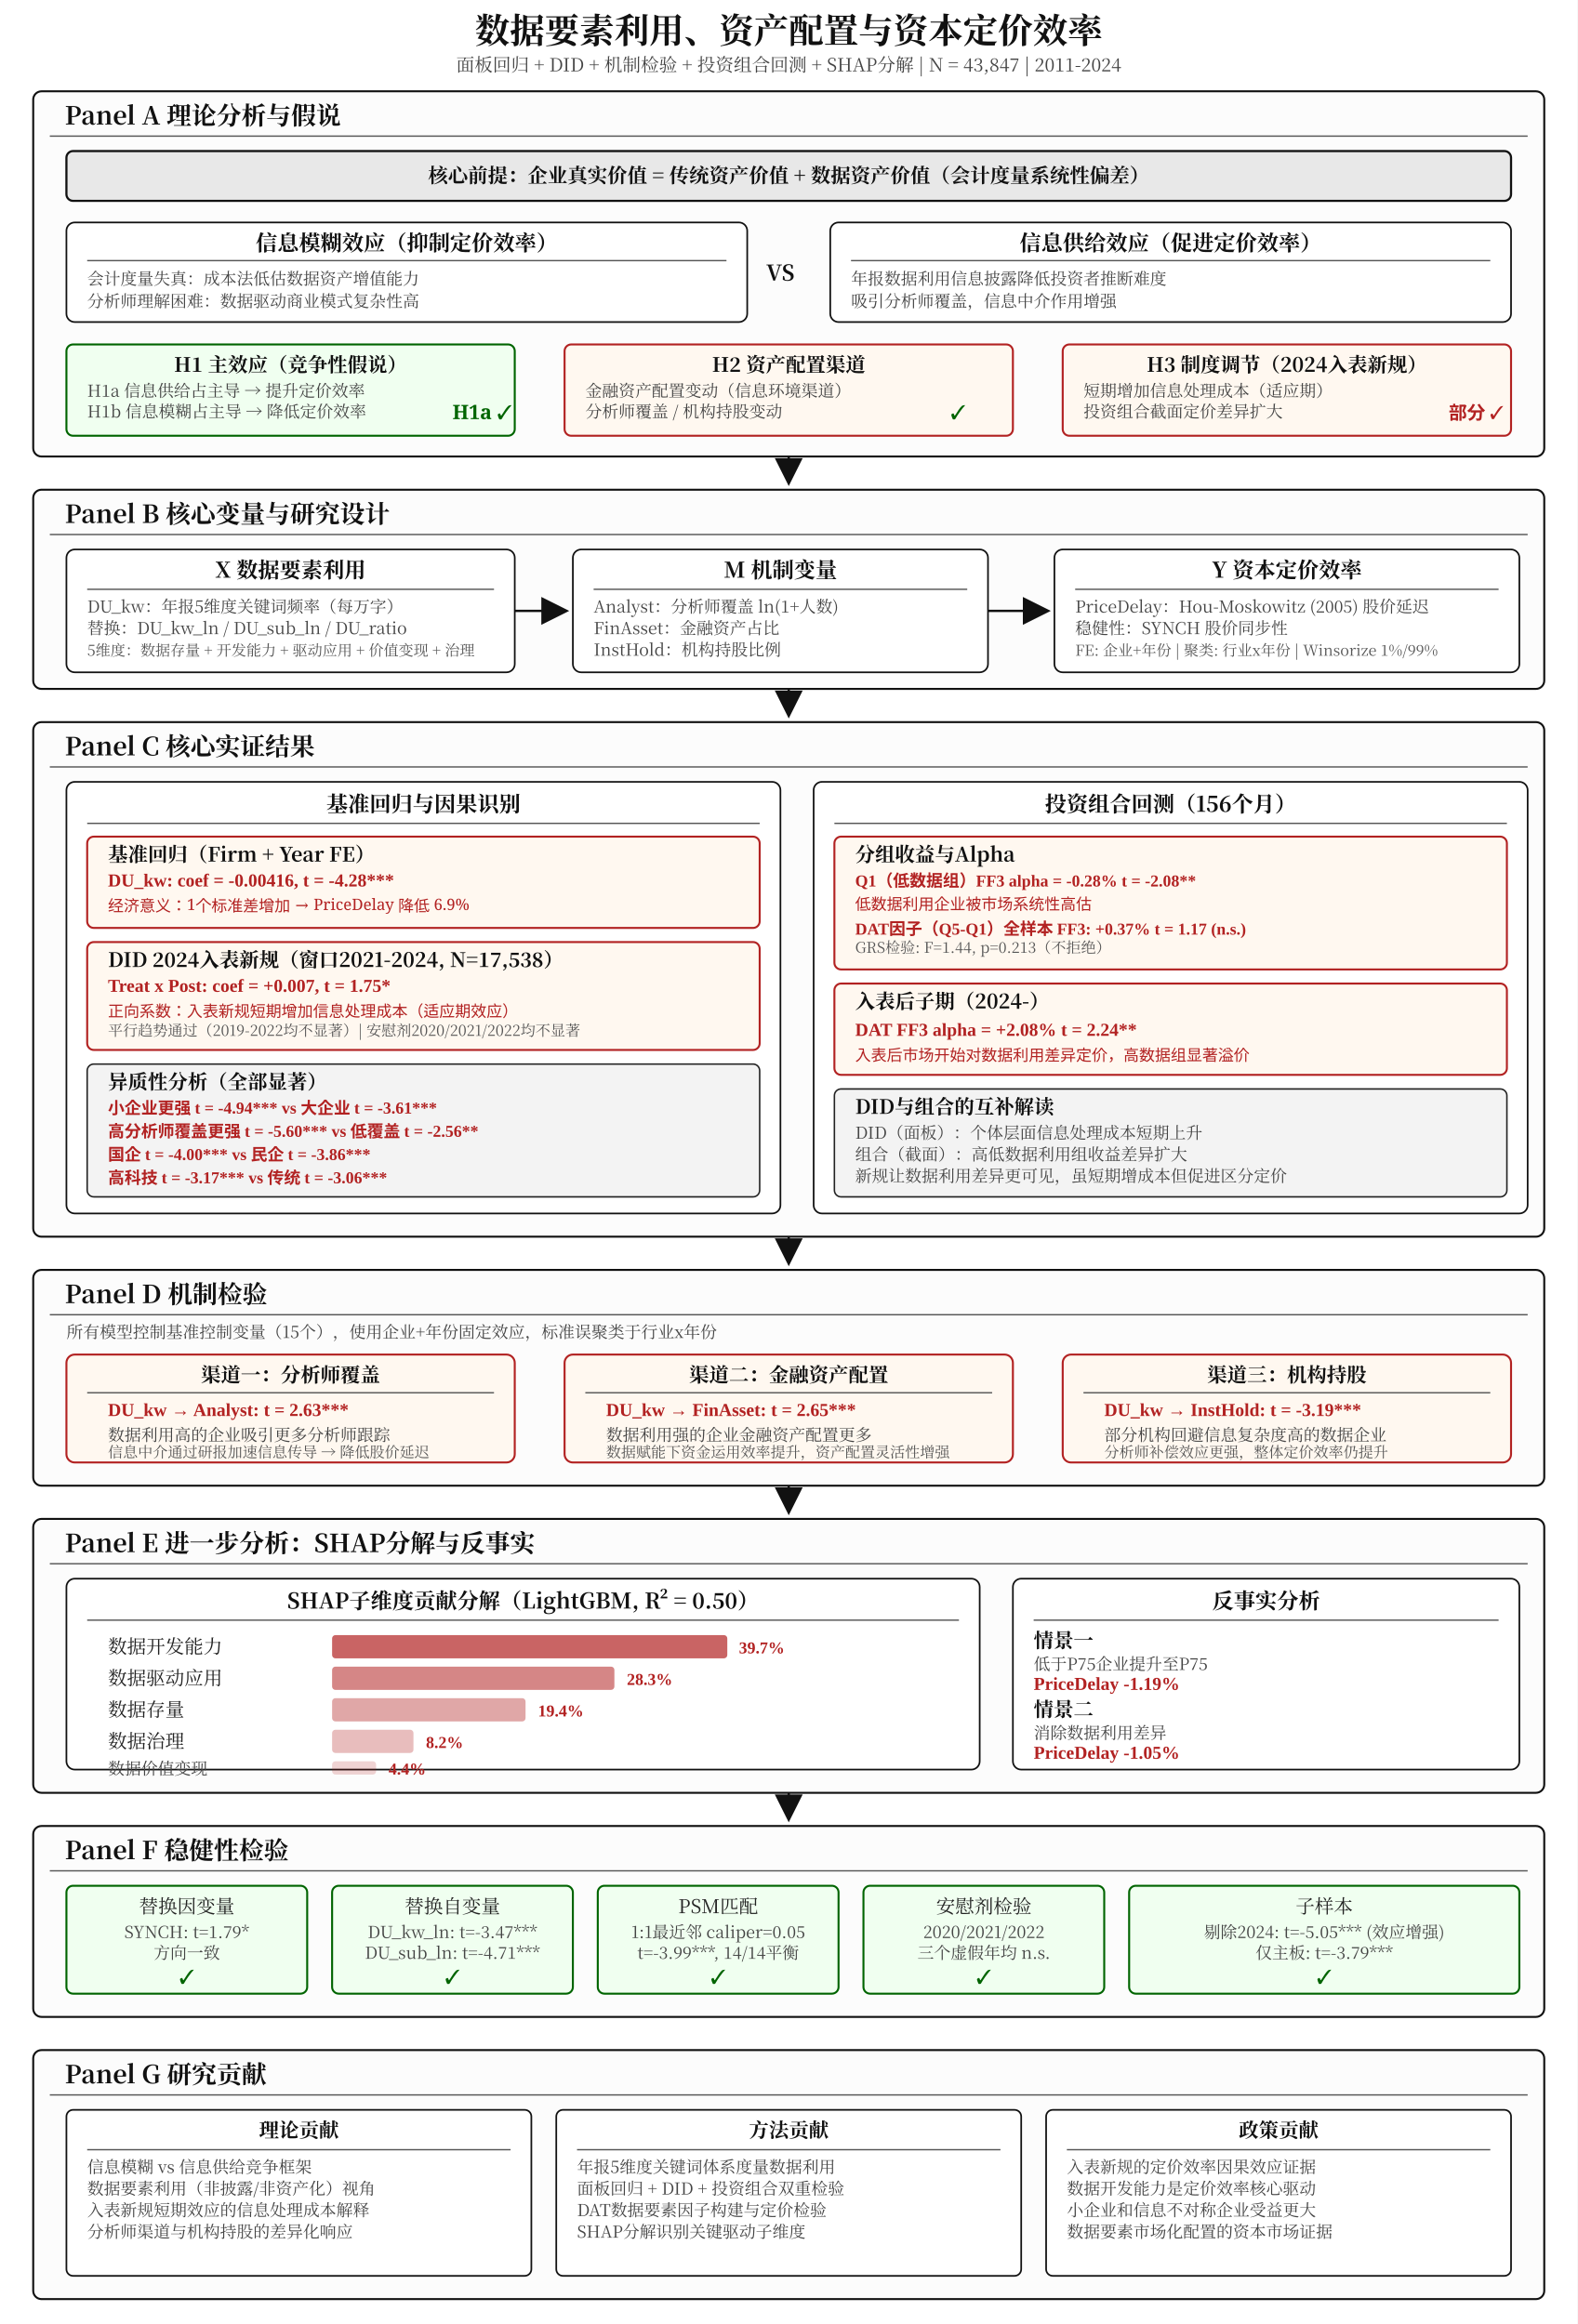
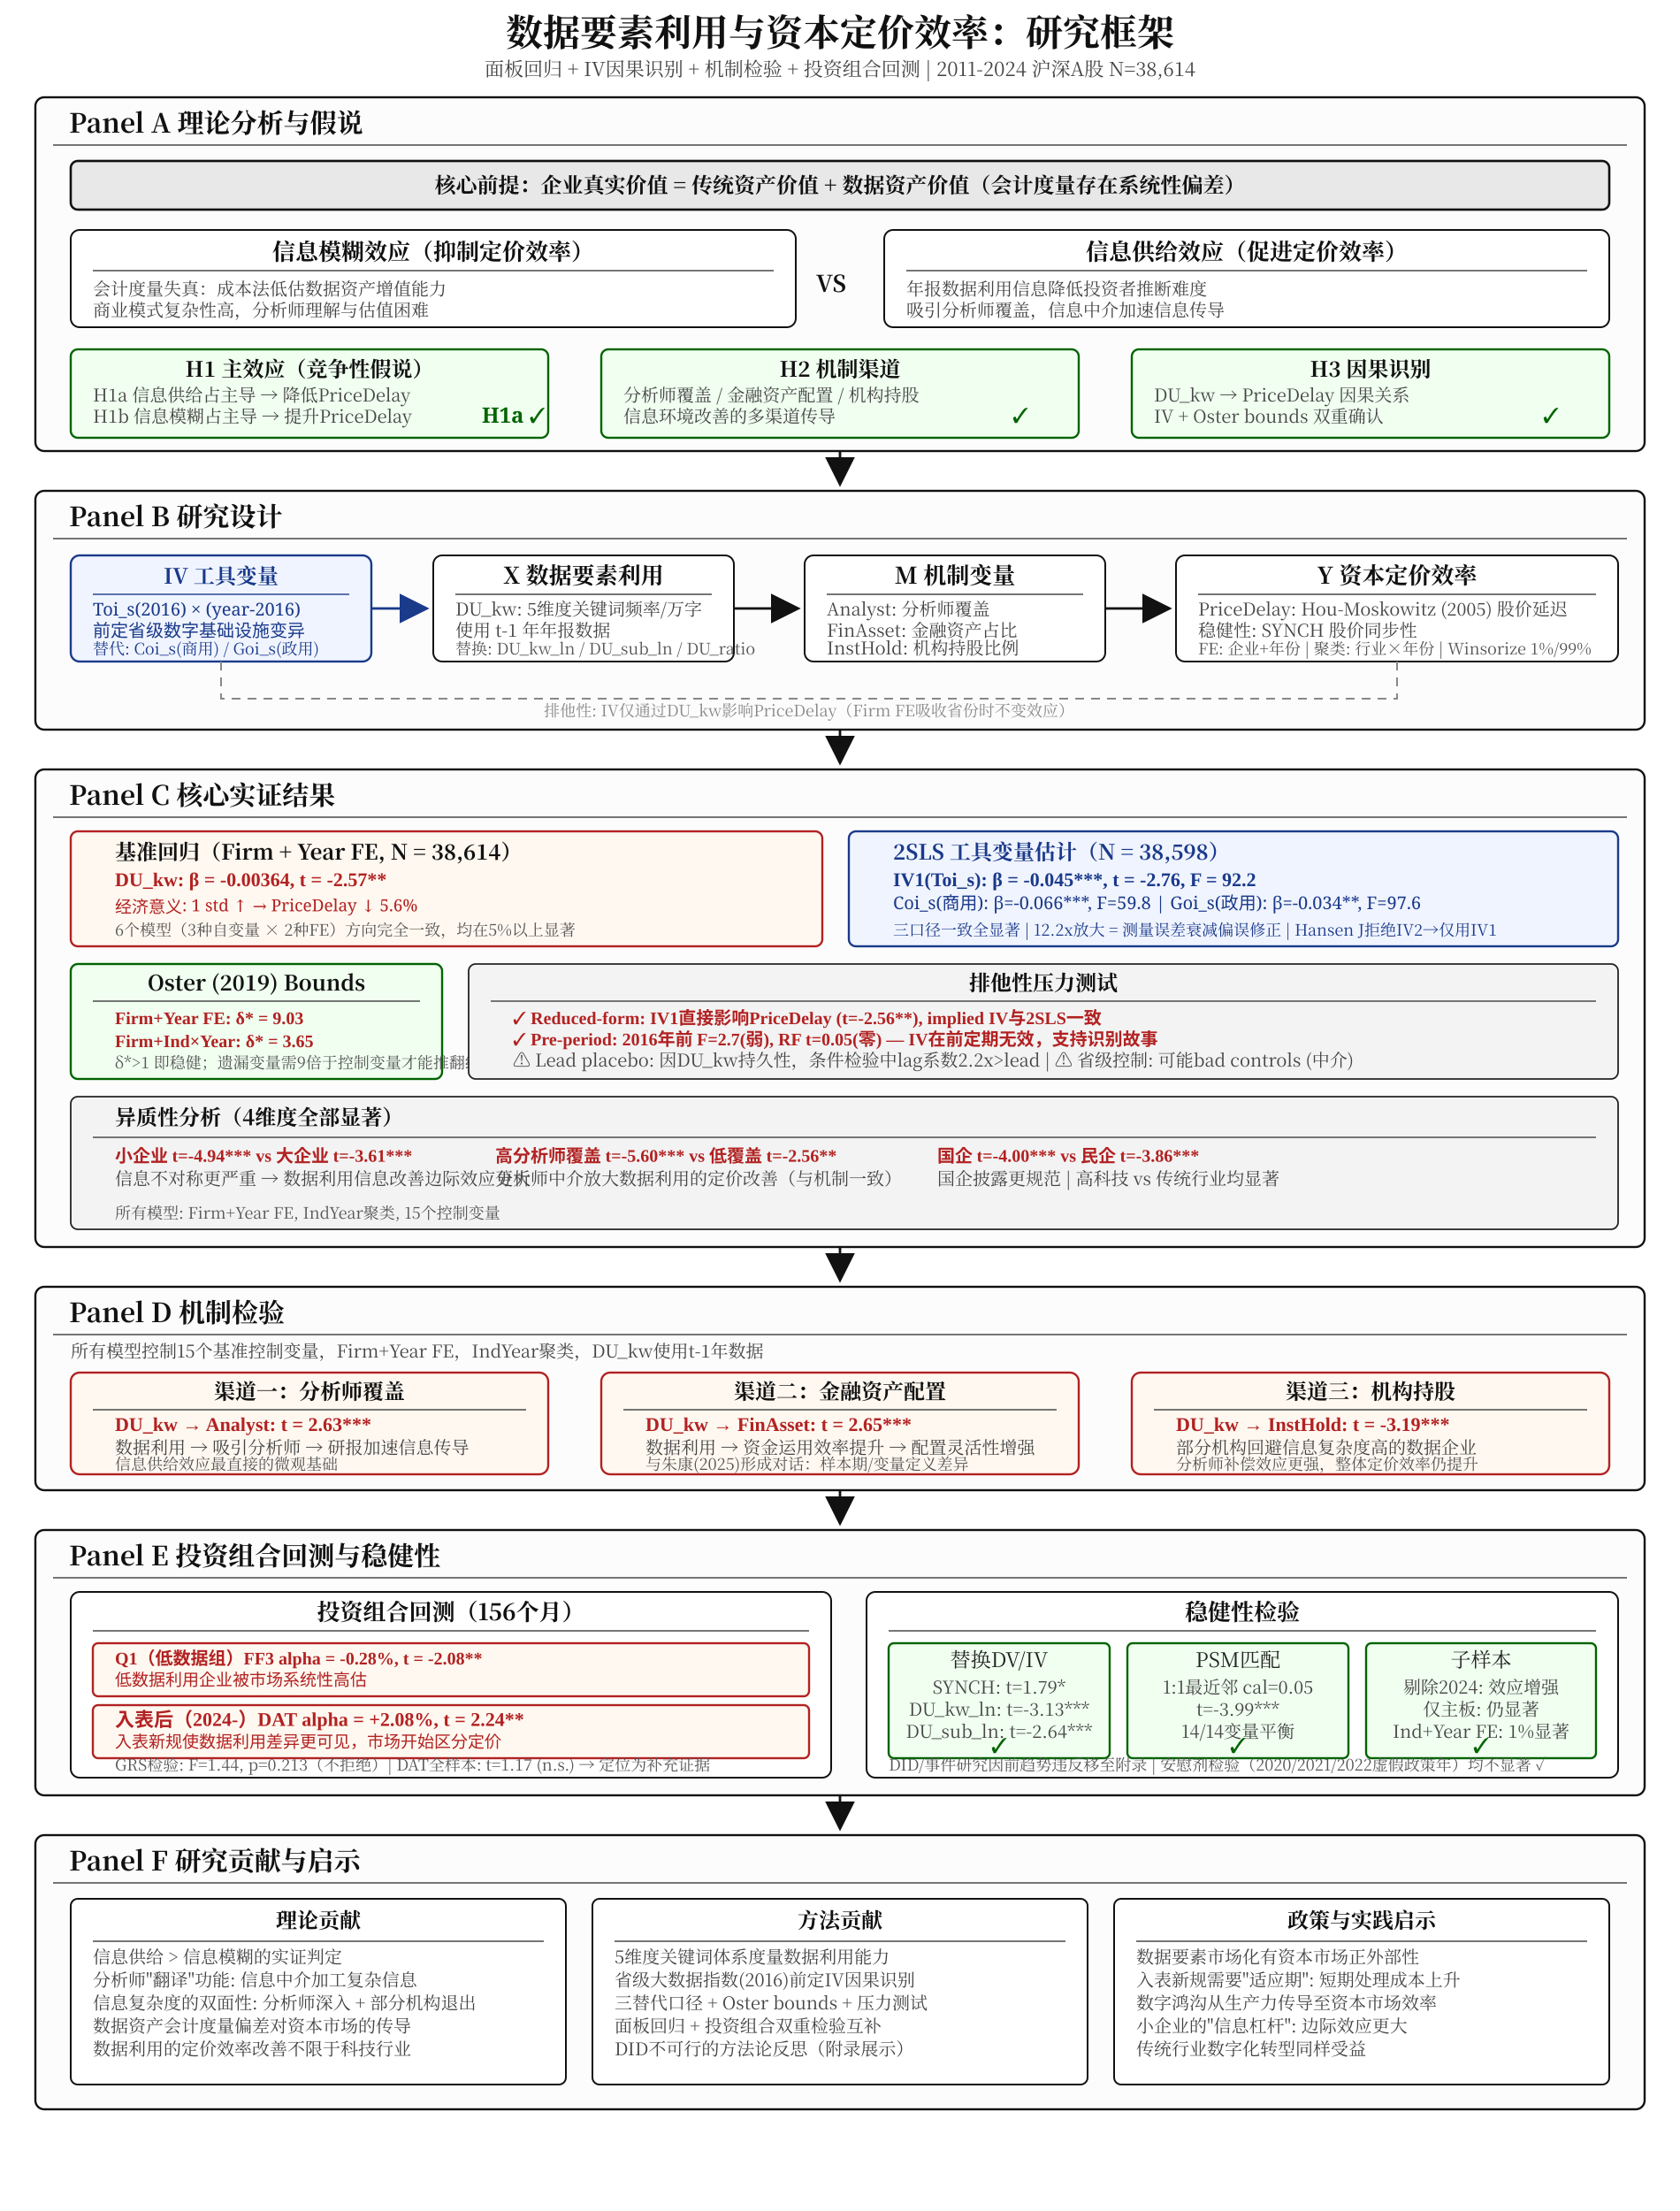
- <svg xmlns="http://www.w3.org/2000/svg" width="1900" height="2800" viewBox="0 0 1900 2800">
+ <svg xmlns="http://www.w3.org/2000/svg" width="1900" height="2500" viewBox="0 0 1900 2500">
  <defs>
    <style>
      .title { font: 700 42px 'Songti SC','STSong','Noto Serif CJK SC','SimSun',serif; fill: #111; }
      .subtitle { font: 400 22px 'Songti SC','STSong','Noto Serif CJK SC','SimSun',serif; fill: #444; }
      .panelTitle { font: 700 30px 'Songti SC','STSong','Noto Serif CJK SC','SimSun',serif; fill: #111; }
      .section { font: 700 26px 'Songti SC','STSong','Noto Serif CJK SC','SimSun',serif; fill: #111; }
      .head { font: 700 24px 'Songti SC','STSong','Noto Serif CJK SC','SimSun',serif; fill: #111; }
      .body { font: 400 23px 'Songti SC','STSong','Noto Serif CJK SC','SimSun',serif; fill: #222; }
      .small { font: 400 20px 'Songti SC','STSong','Noto Serif CJK SC','SimSun',serif; fill: #444; }
      .tiny { font: 400 18px 'Songti SC','STSong','Noto Serif CJK SC','SimSun',serif; fill: #555; }
      .result { font: 700 22px 'Times New Roman','Songti SC',serif; fill: #b22222; }
      .resultSmall { font: 700 20px 'Times New Roman','Songti SC',serif; fill: #b22222; }
      .resultNote { font: 400 19px 'Songti SC','STSong',serif; fill: #b22222; }
      .confirm { font: 700 24px 'Songti SC','STSong',serif; fill: #006400; }
      .panel { fill: #fcfcfc; stroke: #111; stroke-width: 2.4; }
      .box { fill: #fff; stroke: #111; stroke-width: 2; }
      .soft { fill: #f3f3f3; stroke: #222; stroke-width: 1.8; }
-       .accent { fill: #eaeaea; stroke: #111; stroke-width: 2.2; }
      .highlight { fill: #e8e8e8; stroke: #111; stroke-width: 2.6; }
      .resultBox { fill: #fff8f0; stroke: #b22222; stroke-width: 2.4; }
      .confirmBox { fill: #f0fff0; stroke: #006400; stroke-width: 2.4; }
+       .ivBox { fill: #f0f4ff; stroke: #1a3a8a; stroke-width: 2.4; }
+       .ivText { font: 700 22px 'Times New Roman','Songti SC',serif; fill: #1a3a8a; }
+       .ivSmall { font: 400 20px 'Songti SC','STSong',serif; fill: #1a3a8a; }
      .line { fill: none; stroke: #111; stroke-width: 2.4; }
-       .dash { fill: none; stroke: #333; stroke-width: 2; stroke-dasharray: 10 8; }
+       .dash { fill: none; stroke: #888; stroke-width: 2; stroke-dasharray: 10 8; }
      .rule { fill: none; stroke: #555; stroke-width: 1.6; }
      .arrowLine { fill: none; stroke: #111; stroke-width: 2.8; }
    </style>
    <marker id="arrow" markerWidth="12" markerHeight="12" refX="10" refY="6" orient="auto">
      <path d="M0,0 L12,6 L0,12 z" fill="#111" />
    </marker>
    <marker id="arrowRed" markerWidth="12" markerHeight="12" refX="10" refY="6" orient="auto">
      <path d="M0,0 L12,6 L0,12 z" fill="#b22222" />
    </marker>
+     <marker id="arrowBlue" markerWidth="12" markerHeight="12" refX="10" refY="6" orient="auto">
+       <path d="M0,0 L12,6 L0,12 z" fill="#1a3a8a" />
+     </marker>
  </defs>
-   <rect x="0" y="0" width="1900" height="2800" fill="#ffffff" />
-   <text x="950" y="52" text-anchor="middle" class="title">数据要素利用、资产配置与资本定价效率</text>
-   <text x="950" y="86" text-anchor="middle" class="subtitle">面板回归 + DID + 机制检验 + 投资组合回测 + SHAP分解 | N = 43,847 | 2011-2024</text>
-   <rect x="40" y="110" width="1820" height="440" rx="10" class="panel" />
+   <rect x="0" y="0" width="1900" height="2500" fill="#ffffff" />
+   <text x="950" y="52" text-anchor="middle" class="title">数据要素利用与资本定价效率：研究框架</text>
+   <text x="950" y="86" text-anchor="middle" class="subtitle">面板回归 + IV因果识别 + 机制检验 + 投资组合回测 | 2011-2024 沪深A股 N=38,614</text>
+   <rect x="40" y="110" width="1820" height="400" rx="10" class="panel" />
  <text x="78" y="150" class="panelTitle">Panel A  理论分析与假说</text>
  <line x1="60" y1="164" x2="1840" y2="164" class="rule" />
-   <rect x="80" y="182" width="1740" height="60" rx="8" class="highlight" />
-   <text x="950" y="220" text-anchor="middle" class="head">核心前提：企业真实价值 = 传统资产价值 + 数据资产价值（会计度量系统性偏差）</text>
-   <rect x="80" y="268" width="820" height="120" rx="10" class="box" />
-   <text x="490" y="302" text-anchor="middle" class="section">信息模糊效应（抑制定价效率）</text>
-   <line x1="105" y1="314" x2="875" y2="314" class="rule" />
-   <text x="105" y="343" class="small">会计度量失真：成本法低估数据资产增值能力</text>
-   <text x="105" y="370" class="small">分析师理解困难：数据驱动商业模式复杂性高</text>
-   <rect x="1000" y="268" width="820" height="120" rx="10" class="box" />
-   <text x="1410" y="302" text-anchor="middle" class="section">信息供给效应（促进定价效率）</text>
-   <line x1="1025" y1="314" x2="1795" y2="314" class="rule" />
-   <text x="1025" y="343" class="small">年报数据利用信息披露降低投资者推断难度</text>
-   <text x="1025" y="370" class="small">吸引分析师覆盖，信息中介作用增强</text>
-   <text x="940" y="338" text-anchor="middle" class="section">VS</text>
-   <rect x="80" y="415" width="540" height="110" rx="8" class="confirmBox" />
-   <text x="350" y="448" text-anchor="middle" class="head">H1  主效应（竞争性假说）</text>
-   <text x="105" y="478" class="small">H1a 信息供给占主导 → 提升定价效率</text>
-   <text x="105" y="503" class="small">H1b 信息模糊占主导 → 降低定价效率</text>
-   <text x="545" y="505" class="confirm">H1a ✓</text>
-   <rect x="680" y="415" width="540" height="110" rx="8" class="resultBox" />
-   <text x="950" y="448" text-anchor="middle" class="head">H2  资产配置渠道</text>
-   <text x="705" y="478" class="small">金融资产配置变动（信息环境渠道）</text>
-   <text x="705" y="503" class="small">分析师覆盖 / 机构持股变动</text>
-   <text x="1145" y="505" class="confirm">✓</text>
-   <rect x="1280" y="415" width="540" height="110" rx="8" class="resultBox" />
-   <text x="1550" y="448" text-anchor="middle" class="head">H3  制度调节（2024入表新规）</text>
-   <text x="1305" y="478" class="small">短期增加信息处理成本（适应期）</text>
-   <text x="1305" y="503" class="small">投资组合截面定价差异扩大</text>
-   <text x="1745" y="505" class="result">部分 ✓</text>
-   <line x1="950" y1="550" x2="950" y2="580" class="arrowLine" marker-end="url(#arrow)" />
-   <rect x="40" y="590" width="1820" height="240" rx="10" class="panel" />
-   <text x="78" y="630" class="panelTitle">Panel B  核心变量与研究设计</text>
-   <line x1="60" y1="644" x2="1840" y2="644" class="rule" />
-   <rect x="80" y="662" width="540" height="148" rx="10" class="box" />
-   <text x="350" y="696" text-anchor="middle" class="section">X  数据要素利用</text>
-   <line x1="105" y1="710" x2="595" y2="710" class="rule" />
-   <text x="105" y="738" class="small">DU_kw：年报5维度关键词频率（每万字）</text>
-   <text x="105" y="764" class="small">替换：DU_kw_ln / DU_sub_ln / DU_ratio</text>
-   <text x="105" y="790" class="tiny">5维度：数据存量 + 开发能力 + 驱动应用 + 价值变现 + 治理</text>
-   <line x1="620" y1="736" x2="680" y2="736" class="arrowLine" marker-end="url(#arrow)" />
-   <rect x="690" y="662" width="500" height="148" rx="10" class="box" />
-   <text x="940" y="696" text-anchor="middle" class="section">M  机制变量</text>
-   <line x1="715" y1="710" x2="1165" y2="710" class="rule" />
-   <text x="715" y="738" class="small">Analyst：分析师覆盖 ln(1+人数)</text>
-   <text x="715" y="764" class="small">FinAsset：金融资产占比</text>
-   <text x="715" y="790" class="small">InstHold：机构持股比例</text>
-   <line x1="1190" y1="736" x2="1260" y2="736" class="arrowLine" marker-end="url(#arrow)" />
-   <rect x="1270" y="662" width="560" height="148" rx="10" class="box" />
-   <text x="1550" y="696" text-anchor="middle" class="section">Y  资本定价效率</text>
-   <line x1="1295" y1="710" x2="1805" y2="710" class="rule" />
-   <text x="1295" y="738" class="small">PriceDelay：Hou-Moskowitz (2005) 股价延迟</text>
-   <text x="1295" y="764" class="small">稳健性：SYNCH 股价同步性</text>
-   <text x="1295" y="790" class="tiny">FE: 企业+年份 | 聚类: 行业x年份 | Winsorize 1%/99%</text>
-   <line x1="950" y1="830" x2="950" y2="860" class="arrowLine" marker-end="url(#arrow)" />
-   <rect x="40" y="870" width="1820" height="620" rx="10" class="panel" />
+   <rect x="80" y="182" width="1740" height="55" rx="8" class="highlight" />
+   <text x="950" y="218" text-anchor="middle" class="head">核心前提：企业真实价值 = 传统资产价值 + 数据资产价值（会计度量存在系统性偏差）</text>
+   <rect x="80" y="260" width="820" height="110" rx="10" class="box" />
+   <text x="490" y="294" text-anchor="middle" class="section">信息模糊效应（抑制定价效率）</text>
+   <line x1="105" y1="306" x2="875" y2="306" class="rule" />
+   <text x="105" y="334" class="small">会计度量失真：成本法低估数据资产增值能力</text>
+   <text x="105" y="358" class="small">商业模式复杂性高，分析师理解与估值困难</text>
+   <rect x="1000" y="260" width="820" height="110" rx="10" class="box" />
+   <text x="1410" y="294" text-anchor="middle" class="section">信息供给效应（促进定价效率）</text>
+   <line x1="1025" y1="306" x2="1795" y2="306" class="rule" />
+   <text x="1025" y="334" class="small">年报数据利用信息降低投资者推断难度</text>
+   <text x="1025" y="358" class="small">吸引分析师覆盖，信息中介加速信息传导</text>
+   <text x="940" y="330" text-anchor="middle" class="section">VS</text>
+   <rect x="80" y="395" width="540" height="100" rx="8" class="confirmBox" />
+   <text x="350" y="426" text-anchor="middle" class="head">H1  主效应（竞争性假说）</text>
+   <text x="105" y="454" class="small">H1a 信息供给占主导 → 降低PriceDelay</text>
+   <text x="105" y="478" class="small">H1b 信息模糊占主导 → 提升PriceDelay</text>
+   <text x="545" y="478" class="confirm">H1a ✓</text>
+   <rect x="680" y="395" width="540" height="100" rx="8" class="confirmBox" />
+   <text x="950" y="426" text-anchor="middle" class="head">H2  机制渠道</text>
+   <text x="705" y="454" class="small">分析师覆盖 / 金融资产配置 / 机构持股</text>
+   <text x="705" y="478" class="small">信息环境改善的多渠道传导</text>
+   <text x="1145" y="478" class="confirm">✓</text>
+   <rect x="1280" y="395" width="540" height="100" rx="8" class="confirmBox" />
+   <text x="1550" y="426" text-anchor="middle" class="head">H3  因果识别</text>
+   <text x="1305" y="454" class="small">DU_kw → PriceDelay 因果关系</text>
+   <text x="1305" y="478" class="small">IV + Oster bounds 双重确认</text>
+   <text x="1745" y="478" class="confirm">✓</text>
+   <line x1="950" y1="510" x2="950" y2="545" class="arrowLine" marker-end="url(#arrow)" />
+   <rect x="40" y="555" width="1820" height="270" rx="10" class="panel" />
+   <text x="78" y="595" class="panelTitle">Panel B  研究设计</text>
+   <line x1="60" y1="609" x2="1840" y2="609" class="rule" />
+   <rect x="80" y="628" width="340" height="120" rx="10" class="ivBox" />
+   <text x="250" y="660" text-anchor="middle" class="head" style="fill:#1a3a8a">IV 工具变量</text>
+   <line x1="105" y1="672" x2="395" y2="672" style="stroke:#1a3a8a;stroke-width:1.4" />
+   <text x="105" y="696" class="ivSmall">Toi_s(2016) × (year-2016)</text>
+   <text x="105" y="720" class="ivSmall">前定省级数字基础设施变异</text>
+   <text x="105" y="740" class="tiny" style="fill:#1a3a8a">替代: Coi_s(商用) / Goi_s(政用)</text>
+   <line x1="420" y1="688" x2="480" y2="688" style="fill:none;stroke:#1a3a8a;stroke-width:2.8" marker-end="url(#arrowBlue)" />
+   <rect x="490" y="628" width="340" height="120" rx="10" class="box" />
+   <text x="660" y="660" text-anchor="middle" class="section">X  数据要素利用</text>
+   <line x1="515" y1="672" x2="805" y2="672" class="rule" />
+   <text x="515" y="696" class="small">DU_kw: 5维度关键词频率/万字</text>
+   <text x="515" y="720" class="small">使用 t-1 年年报数据</text>
+   <text x="515" y="740" class="tiny">替换: DU_kw_ln / DU_sub_ln / DU_ratio</text>
+   <line x1="830" y1="688" x2="900" y2="688" class="arrowLine" marker-end="url(#arrow)" />
+   <rect x="910" y="628" width="340" height="120" rx="10" class="box" />
+   <text x="1080" y="660" text-anchor="middle" class="section">M  机制变量</text>
+   <line x1="935" y1="672" x2="1225" y2="672" class="rule" />
+   <text x="935" y="696" class="small">Analyst: 分析师覆盖</text>
+   <text x="935" y="720" class="small">FinAsset: 金融资产占比</text>
+   <text x="935" y="740" class="small">InstHold: 机构持股比例</text>
+   <line x1="1250" y1="688" x2="1320" y2="688" class="arrowLine" marker-end="url(#arrow)" />
+   <rect x="1330" y="628" width="500" height="120" rx="10" class="box" />
+   <text x="1580" y="660" text-anchor="middle" class="section">Y  资本定价效率</text>
+   <line x1="1355" y1="672" x2="1805" y2="672" class="rule" />
+   <text x="1355" y="696" class="small">PriceDelay: Hou-Moskowitz (2005) 股价延迟</text>
+   <text x="1355" y="720" class="small">稳健性: SYNCH 股价同步性</text>
+   <text x="1355" y="740" class="tiny">FE: 企业+年份 | 聚类: 行业×年份 | Winsorize 1%/99%</text>
+   <path d="M 250,748 L 250,790 L 1580,790 L 1580,748" class="dash" />
+   <text x="915" y="810" text-anchor="middle" class="tiny" style="fill:#888">排他性: IV仅通过DU_kw影响PriceDelay（Firm FE吸收省份时不变效应）</text>
+   <line x1="950" y1="825" x2="950" y2="860" class="arrowLine" marker-end="url(#arrow)" />
+   <rect x="40" y="870" width="1820" height="540" rx="10" class="panel" />
  <text x="78" y="910" class="panelTitle">Panel C  核心实证结果</text>
  <line x1="60" y1="924" x2="1840" y2="924" class="rule" />
-   <rect x="80" y="942" width="860" height="520" rx="10" class="box" />
-   <text x="510" y="978" text-anchor="middle" class="section">基准回归与因果识别</text>
-   <line x1="105" y1="992" x2="915" y2="992" class="rule" />
-   <rect x="105" y="1008" width="810" height="110" rx="8" class="resultBox" />
-   <text x="130" y="1038" class="head">基准回归（Firm + Year FE）</text>
-   <text x="130" y="1068" class="result">DU_kw: coef = -0.00416, t = -4.28***</text>
-   <text x="130" y="1098" class="resultNote">经济意义：1个标准差增加 → PriceDelay 降低 6.9%</text>
-   <rect x="105" y="1135" width="810" height="130" rx="8" class="resultBox" />
-   <text x="130" y="1165" class="head">DID  2024入表新规（窗口2021-2024, N=17,538）</text>
-   <text x="130" y="1195" class="result">Treat x Post: coef = +0.007, t = 1.75*</text>
-   <text x="130" y="1225" class="resultNote">正向系数：入表新规短期增加信息处理成本（适应期效应）</text>
-   <text x="130" y="1248" class="tiny">平行趋势通过（2019-2022均不显著）| 安慰剂2020/2021/2022均不显著</text>
-   <rect x="105" y="1282" width="810" height="160" rx="8" class="soft" />
-   <text x="130" y="1312" class="head">异质性分析（全部显著）</text>
-   <text x="130" y="1342" class="resultSmall">小企业更强  t = -4.94*** vs 大企业 t = -3.61***</text>
-   <text x="130" y="1370" class="resultSmall">高分析师覆盖更强  t = -5.60*** vs 低覆盖 t = -2.56**</text>
-   <text x="130" y="1398" class="resultSmall">国企 t = -4.00*** vs 民企 t = -3.86***</text>
-   <text x="130" y="1426" class="resultSmall">高科技 t = -3.17*** vs 传统 t = -3.06***</text>
-   <rect x="980" y="942" width="860" height="520" rx="10" class="box" />
-   <text x="1410" y="978" text-anchor="middle" class="section">投资组合回测（156个月）</text>
-   <line x1="1005" y1="992" x2="1815" y2="992" class="rule" />
-   <rect x="1005" y="1008" width="810" height="160" rx="8" class="resultBox" />
-   <text x="1030" y="1038" class="head">分组收益与Alpha</text>
-   <text x="1030" y="1068" class="resultSmall">Q1（低数据组）FF3 alpha = -0.28%  t = -2.08**</text>
-   <text x="1030" y="1096" class="resultNote">低数据利用企业被市场系统性高估</text>
-   <text x="1030" y="1126" class="resultSmall">DAT因子（Q5-Q1）全样本 FF3: +0.37%  t = 1.17 (n.s.)</text>
-   <text x="1030" y="1148" class="tiny">GRS检验: F=1.44, p=0.213（不拒绝）</text>
-   <rect x="1005" y="1185" width="810" height="110" rx="8" class="resultBox" />
-   <text x="1030" y="1215" class="head">入表后子期（2024-）</text>
-   <text x="1030" y="1248" class="result">DAT FF3 alpha = +2.08%  t = 2.24**</text>
-   <text x="1030" y="1278" class="resultNote">入表后市场开始对数据利用差异定价，高数据组显著溢价</text>
-   <rect x="1005" y="1312" width="810" height="130" rx="8" class="soft" />
-   <text x="1030" y="1342" class="head">DID与组合的互补解读</text>
-   <text x="1030" y="1372" class="small">DID（面板）：个体层面信息处理成本短期上升</text>
-   <text x="1030" y="1398" class="small">组合（截面）：高低数据利用组收益差异扩大</text>
-   <text x="1030" y="1424" class="small">新规让数据利用差异更可见，虽短期增成本但促进区分定价</text>
-   <line x1="950" y1="1490" x2="950" y2="1520" class="arrowLine" marker-end="url(#arrow)" />
-   <rect x="40" y="1530" width="1820" height="260" rx="10" class="panel" />
-   <text x="78" y="1570" class="panelTitle">Panel D  机制检验</text>
-   <line x1="60" y1="1584" x2="1840" y2="1584" class="rule" />
-   <text x="80" y="1612" class="small">所有模型控制基准控制变量（15个），使用企业+年份固定效应，标准误聚类于行业x年份</text>
-   <rect x="80" y="1632" width="540" height="130" rx="10" class="resultBox" />
-   <text x="350" y="1665" text-anchor="middle" class="head">渠道一：分析师覆盖</text>
-   <line x1="105" y1="1678" x2="595" y2="1678" class="rule" />
-   <text x="130" y="1706" class="result">DU_kw → Analyst: t = 2.63***</text>
-   <text x="130" y="1736" class="small">数据利用高的企业吸引更多分析师跟踪</text>
-   <text x="130" y="1756" class="tiny">信息中介通过研报加速信息传导 → 降低股价延迟</text>
-   <rect x="680" y="1632" width="540" height="130" rx="10" class="resultBox" />
-   <text x="950" y="1665" text-anchor="middle" class="head">渠道二：金融资产配置</text>
-   <line x1="705" y1="1678" x2="1195" y2="1678" class="rule" />
-   <text x="730" y="1706" class="result">DU_kw → FinAsset: t = 2.65***</text>
-   <text x="730" y="1736" class="small">数据利用强的企业金融资产配置更多</text>
-   <text x="730" y="1756" class="tiny">数据赋能下资金运用效率提升，资产配置灵活性增强</text>
-   <rect x="1280" y="1632" width="540" height="130" rx="10" class="resultBox" />
-   <text x="1550" y="1665" text-anchor="middle" class="head">渠道三：机构持股</text>
-   <line x1="1305" y1="1678" x2="1795" y2="1678" class="rule" />
-   <text x="1330" y="1706" class="result">DU_kw → InstHold: t = -3.19***</text>
-   <text x="1330" y="1736" class="small">部分机构回避信息复杂度高的数据企业</text>
-   <text x="1330" y="1756" class="tiny">分析师补偿效应更强，整体定价效率仍提升</text>
-   <line x1="950" y1="1790" x2="950" y2="1820" class="arrowLine" marker-end="url(#arrow)" />
-   <rect x="40" y="1830" width="1820" height="330" rx="10" class="panel" />
-   <text x="78" y="1870" class="panelTitle">Panel E  进一步分析：SHAP分解与反事实</text>
-   <line x1="60" y1="1884" x2="1840" y2="1884" class="rule" />
-   <rect x="80" y="1902" width="1100" height="230" rx="10" class="box" />
-   <text x="630" y="1938" text-anchor="middle" class="section">SHAP子维度贡献分解（LightGBM, R² = 0.50）</text>
-   <line x1="105" y1="1952" x2="1155" y2="1952" class="rule" />
-   <rect x="400" y="1970" width="476" height="28" rx="4" fill="#b22222" opacity="0.7" />
-   <text x="130" y="1992" class="body">数据开发能力</text>
-   <text x="890" y="1992" class="resultSmall">39.7%</text>
-   <rect x="400" y="2008" width="340" height="28" rx="4" fill="#b22222" opacity="0.55" />
-   <text x="130" y="2030" class="body">数据驱动应用</text>
-   <text x="755" y="2030" class="resultSmall">28.3%</text>
-   <rect x="400" y="2046" width="233" height="28" rx="4" fill="#b22222" opacity="0.4" />
-   <text x="130" y="2068" class="body">数据存量</text>
-   <text x="648" y="2068" class="resultSmall">19.4%</text>
-   <rect x="400" y="2084" width="98" height="28" rx="4" fill="#b22222" opacity="0.3" />
-   <text x="130" y="2106" class="body">数据治理</text>
-   <text x="513" y="2106" class="resultSmall">8.2%</text>
-   <rect x="400" y="2122" width="53" height="16" rx="4" fill="#b22222" opacity="0.2" />
-   <text x="130" y="2138" class="small">数据价值变现</text>
-   <text x="468" y="2138" class="resultSmall">4.4%</text>
-   <rect x="1220" y="1902" width="610" height="230" rx="10" class="box" />
-   <text x="1525" y="1938" text-anchor="middle" class="section">反事实分析</text>
-   <line x1="1245" y1="1952" x2="1805" y2="1952" class="rule" />
-   <text x="1245" y="1985" class="head">情景一</text>
-   <text x="1245" y="2012" class="small">低于P75企业提升至P75</text>
-   <text x="1245" y="2036" class="result">PriceDelay -1.19%</text>
-   <text x="1245" y="2068" class="head">情景二</text>
-   <text x="1245" y="2095" class="small">消除数据利用差异</text>
-   <text x="1245" y="2119" class="result">PriceDelay -1.05%</text>
-   <line x1="950" y1="2160" x2="950" y2="2190" class="arrowLine" marker-end="url(#arrow)" />
-   <rect x="40" y="2200" width="1820" height="230" rx="10" class="panel" />
-   <text x="78" y="2240" class="panelTitle">Panel F  稳健性检验</text>
-   <line x1="60" y1="2254" x2="1840" y2="2254" class="rule" />
-   <rect x="80" y="2272" width="290" height="130" rx="8" class="confirmBox" />
-   <text x="225" y="2305" text-anchor="middle" class="body">替换因变量</text>
-   <text x="225" y="2335" text-anchor="middle" class="small">SYNCH: t=1.79*</text>
-   <text x="225" y="2360" text-anchor="middle" class="small">方向一致</text>
-   <text x="225" y="2390" text-anchor="middle" class="confirm">✓</text>
-   <rect x="400" y="2272" width="290" height="130" rx="8" class="confirmBox" />
-   <text x="545" y="2305" text-anchor="middle" class="body">替换自变量</text>
-   <text x="545" y="2335" text-anchor="middle" class="small">DU_kw_ln: t=-3.47***</text>
-   <text x="545" y="2360" text-anchor="middle" class="small">DU_sub_ln: t=-4.71***</text>
-   <text x="545" y="2390" text-anchor="middle" class="confirm">✓</text>
-   <rect x="720" y="2272" width="290" height="130" rx="8" class="confirmBox" />
-   <text x="865" y="2305" text-anchor="middle" class="body">PSM匹配</text>
-   <text x="865" y="2335" text-anchor="middle" class="small">1:1最近邻 caliper=0.05</text>
-   <text x="865" y="2360" text-anchor="middle" class="small">t=-3.99***, 14/14平衡</text>
-   <text x="865" y="2390" text-anchor="middle" class="confirm">✓</text>
-   <rect x="1040" y="2272" width="290" height="130" rx="8" class="confirmBox" />
-   <text x="1185" y="2305" text-anchor="middle" class="body">安慰剂检验</text>
-   <text x="1185" y="2335" text-anchor="middle" class="small">2020/2021/2022</text>
-   <text x="1185" y="2360" text-anchor="middle" class="small">三个虚假年均 n.s.</text>
-   <text x="1185" y="2390" text-anchor="middle" class="confirm">✓</text>
-   <rect x="1360" y="2272" width="470" height="130" rx="8" class="confirmBox" />
-   <text x="1595" y="2305" text-anchor="middle" class="body">子样本</text>
-   <text x="1595" y="2335" text-anchor="middle" class="small">剔除2024: t=-5.05*** (效应增强)</text>
-   <text x="1595" y="2360" text-anchor="middle" class="small">仅主板: t=-3.79***</text>
-   <text x="1595" y="2390" text-anchor="middle" class="confirm">✓</text>
-   <rect x="40" y="2470" width="1820" height="300" rx="10" class="panel" />
-   <text x="78" y="2510" class="panelTitle">Panel G  研究贡献</text>
-   <line x1="60" y1="2524" x2="1840" y2="2524" class="rule" />
-   <rect x="80" y="2542" width="560" height="200" rx="8" class="box" />
-   <text x="360" y="2575" text-anchor="middle" class="head">理论贡献</text>
-   <line x1="105" y1="2590" x2="615" y2="2590" class="rule" />
-   <text x="105" y="2618" class="small">信息模糊 vs 信息供给竞争框架</text>
-   <text x="105" y="2644" class="small">数据要素利用（非披露/非资产化）视角</text>
-   <text x="105" y="2670" class="small">入表新规短期效应的信息处理成本解释</text>
-   <text x="105" y="2696" class="small">分析师渠道与机构持股的差异化响应</text>
-   <rect x="670" y="2542" width="560" height="200" rx="8" class="box" />
-   <text x="950" y="2575" text-anchor="middle" class="head">方法贡献</text>
-   <line x1="695" y1="2590" x2="1205" y2="2590" class="rule" />
-   <text x="695" y="2618" class="small">年报5维度关键词体系度量数据利用</text>
-   <text x="695" y="2644" class="small">面板回归 + DID + 投资组合双重检验</text>
-   <text x="695" y="2670" class="small">DAT数据要素因子构建与定价检验</text>
-   <text x="695" y="2696" class="small">SHAP分解识别关键驱动子维度</text>
-   <rect x="1260" y="2542" width="560" height="200" rx="8" class="box" />
-   <text x="1540" y="2575" text-anchor="middle" class="head">政策贡献</text>
-   <line x1="1285" y1="2590" x2="1795" y2="2590" class="rule" />
-   <text x="1285" y="2618" class="small">入表新规的定价效率因果效应证据</text>
-   <text x="1285" y="2644" class="small">数据开发能力是定价效率核心驱动</text>
-   <text x="1285" y="2670" class="small">小企业和信息不对称企业受益更大</text>
-   <text x="1285" y="2696" class="small">数据要素市场化配置的资本市场证据</text>
+   <rect x="80" y="940" width="850" height="130" rx="8" class="resultBox" />
+   <text x="130" y="972" class="head">基准回归（Firm + Year FE, N = 38,614）</text>
+   <text x="130" y="1002" class="result">DU_kw: β = -0.00364, t = -2.57**</text>
+   <text x="130" y="1032" class="resultNote">经济意义: 1 std ↑ → PriceDelay ↓ 5.6%</text>
+   <text x="130" y="1058" class="tiny">6个模型（3种自变量 × 2种FE）方向完全一致，均在5%以上显著</text>
+   <rect x="960" y="940" width="870" height="130" rx="8" class="ivBox" />
+   <text x="1010" y="972" class="head" style="fill:#1a3a8a">2SLS 工具变量估计（N = 38,598）</text>
+   <text x="1010" y="1002" class="ivText">IV1(Toi_s): β = -0.045***, t = -2.76, F = 92.2</text>
+   <text x="1010" y="1028" class="ivSmall">Coi_s(商用): β=-0.066***, F=59.8 | Goi_s(政用): β=-0.034**, F=97.6</text>
+   <text x="1010" y="1058" class="tiny" style="fill:#1a3a8a">三口径一致全显著 | 12.2x放大 = 测量误差衰减偏误修正 | Hansen J拒绝IV2→仅用IV1</text>
+   <rect x="80" y="1090" width="420" height="130" rx="8" class="confirmBox" />
+   <text x="290" y="1120" text-anchor="middle" class="head">Oster (2019) Bounds</text>
+   <line x1="105" y1="1132" x2="475" y2="1132" class="rule" />
+   <text x="130" y="1158" class="resultSmall">Firm+Year FE: δ* = 9.03</text>
+   <text x="130" y="1184" class="resultSmall">Firm+Ind×Year: δ* = 3.65</text>
+   <text x="130" y="1208" class="tiny">δ*&gt;1 即稳健；遗漏变量需9倍于控制变量才能推翻结果</text>
+   <rect x="530" y="1090" width="1300" height="130" rx="8" class="soft" />
+   <text x="1180" y="1120" text-anchor="middle" class="head">排他性压力测试</text>
+   <line x1="555" y1="1132" x2="1805" y2="1132" class="rule" />
+   <text x="580" y="1158" class="resultSmall">✓ Reduced-form: IV1直接影响PriceDelay (t=-2.56**), implied IV与2SLS一致</text>
+   <text x="580" y="1182" class="resultSmall">✓ Pre-period: 2016年前 F=2.7(弱), RF t=0.05(零) — IV在前定期无效，支持识别故事</text>
+   <text x="580" y="1206" class="small">⚠ Lead placebo: 因DU_kw持久性，条件检验中lag系数2.2x&gt;lead | ⚠ 省级控制: 可能bad controls (中介)</text>
+   <rect x="80" y="1240" width="1750" height="150" rx="8" class="soft" />
+   <text x="130" y="1272" class="head">异质性分析（4维度全部显著）</text>
+   <line x1="105" y1="1286" x2="1805" y2="1286" class="rule" />
+   <text x="130" y="1314" class="resultSmall">小企业 t=-4.94*** vs 大企业 t=-3.61***</text>
+   <text x="130" y="1340" class="small">信息不对称更严重 → 数据利用信息改善边际效应更大</text>
+   <text x="560" y="1314" class="resultSmall">高分析师覆盖 t=-5.60*** vs 低覆盖 t=-2.56**</text>
+   <text x="560" y="1340" class="small">分析师中介放大数据利用的定价改善（与机制一致）</text>
+   <text x="1060" y="1314" class="resultSmall">国企 t=-4.00*** vs 民企 t=-3.86***</text>
+   <text x="1060" y="1340" class="small">国企披露更规范 | 高科技 vs 传统行业均显著</text>
+   <text x="130" y="1378" class="tiny">所有模型: Firm+Year FE, IndYear聚类, 15个控制变量</text>
+   <line x1="950" y1="1410" x2="950" y2="1445" class="arrowLine" marker-end="url(#arrow)" />
+   <rect x="40" y="1455" width="1820" height="230" rx="10" class="panel" />
+   <text x="78" y="1495" class="panelTitle">Panel D  机制检验</text>
+   <line x1="60" y1="1509" x2="1840" y2="1509" class="rule" />
+   <text x="80" y="1535" class="small">所有模型控制15个基准控制变量，Firm+Year FE，IndYear聚类，DU_kw使用t-1年数据</text>
+   <rect x="80" y="1552" width="540" height="115" rx="10" class="resultBox" />
+   <text x="350" y="1582" text-anchor="middle" class="head">渠道一：分析师覆盖</text>
+   <line x1="105" y1="1594" x2="595" y2="1594" class="rule" />
+   <text x="130" y="1618" class="result">DU_kw → Analyst: t = 2.63***</text>
+   <text x="130" y="1644" class="small">数据利用 → 吸引分析师 → 研报加速信息传导</text>
+   <text x="130" y="1662" class="tiny">信息供给效应最直接的微观基础</text>
+   <rect x="680" y="1552" width="540" height="115" rx="10" class="resultBox" />
+   <text x="950" y="1582" text-anchor="middle" class="head">渠道二：金融资产配置</text>
+   <line x1="705" y1="1594" x2="1195" y2="1594" class="rule" />
+   <text x="730" y="1618" class="result">DU_kw → FinAsset: t = 2.65***</text>
+   <text x="730" y="1644" class="small">数据利用 → 资金运用效率提升 → 配置灵活性增强</text>
+   <text x="730" y="1662" class="tiny">与朱康(2025)形成对话：样本期/变量定义差异</text>
+   <rect x="1280" y="1552" width="540" height="115" rx="10" class="resultBox" />
+   <text x="1550" y="1582" text-anchor="middle" class="head">渠道三：机构持股</text>
+   <line x1="1305" y1="1594" x2="1795" y2="1594" class="rule" />
+   <text x="1330" y="1618" class="result">DU_kw → InstHold: t = -3.19***</text>
+   <text x="1330" y="1644" class="small">部分机构回避信息复杂度高的数据企业</text>
+   <text x="1330" y="1662" class="tiny">分析师补偿效应更强，整体定价效率仍提升</text>
+   <line x1="950" y1="1685" x2="950" y2="1720" class="arrowLine" marker-end="url(#arrow)" />
+   <rect x="40" y="1730" width="1820" height="300" rx="10" class="panel" />
+   <text x="78" y="1770" class="panelTitle">Panel E  投资组合回测与稳健性</text>
+   <line x1="60" y1="1784" x2="1840" y2="1784" class="rule" />
+   <rect x="80" y="1800" width="860" height="210" rx="10" class="box" />
+   <text x="510" y="1832" text-anchor="middle" class="section">投资组合回测（156个月）</text>
+   <line x1="105" y1="1844" x2="915" y2="1844" class="rule" />
+   <rect x="105" y="1858" width="810" height="60" rx="6" class="resultBox" />
+   <text x="130" y="1882" class="resultSmall">Q1（低数据组）FF3 alpha = -0.28%, t = -2.08**</text>
+   <text x="130" y="1906" class="resultNote">低数据利用企业被市场系统性高估</text>
+   <rect x="105" y="1928" width="810" height="60" rx="6" class="resultBox" />
+   <text x="130" y="1952" class="result">入表后（2024-）DAT alpha = +2.08%, t = 2.24**</text>
+   <text x="130" y="1976" class="resultNote">入表新规使数据利用差异更可见，市场开始区分定价</text>
+   <text x="130" y="2002" class="tiny">GRS检验: F=1.44, p=0.213（不拒绝）| DAT全样本: t=1.17 (n.s.) → 定位为补充证据</text>
+   <rect x="980" y="1800" width="850" height="210" rx="10" class="box" />
+   <text x="1405" y="1832" text-anchor="middle" class="section">稳健性检验</text>
+   <line x1="1005" y1="1844" x2="1805" y2="1844" class="rule" />
+   <rect x="1005" y="1858" width="250" height="130" rx="6" class="confirmBox" />
+   <text x="1130" y="1885" text-anchor="middle" class="body">替换DV/IV</text>
+   <text x="1130" y="1915" text-anchor="middle" class="small">SYNCH: t=1.79*</text>
+   <text x="1130" y="1940" text-anchor="middle" class="small">DU_kw_ln: t=-3.13***</text>
+   <text x="1130" y="1965" text-anchor="middle" class="small">DU_sub_ln: t=-2.64***</text>
+   <text x="1130" y="1982" text-anchor="middle" class="confirm">✓</text>
+   <rect x="1275" y="1858" width="250" height="130" rx="6" class="confirmBox" />
+   <text x="1400" y="1885" text-anchor="middle" class="body">PSM匹配</text>
+   <text x="1400" y="1915" text-anchor="middle" class="small">1:1最近邻 cal=0.05</text>
+   <text x="1400" y="1940" text-anchor="middle" class="small">t=-3.99***</text>
+   <text x="1400" y="1965" text-anchor="middle" class="small">14/14变量平衡</text>
+   <text x="1400" y="1982" text-anchor="middle" class="confirm">✓</text>
+   <rect x="1545" y="1858" width="260" height="130" rx="6" class="confirmBox" />
+   <text x="1675" y="1885" text-anchor="middle" class="body">子样本</text>
+   <text x="1675" y="1915" text-anchor="middle" class="small">剔除2024: 效应增强</text>
+   <text x="1675" y="1940" text-anchor="middle" class="small">仅主板: 仍显著</text>
+   <text x="1675" y="1965" text-anchor="middle" class="small">Ind+Year FE: 1%显著</text>
+   <text x="1675" y="1982" text-anchor="middle" class="confirm">✓</text>
+   <text x="1005" y="2002" class="tiny">DID/事件研究因前趋势违反移至附录 | 安慰剂检验（2020/2021/2022虚假政策年）均不显著 ✓</text>
+   <line x1="950" y1="2030" x2="950" y2="2065" class="arrowLine" marker-end="url(#arrow)" />
+   <rect x="40" y="2075" width="1820" height="310" rx="10" class="panel" />
+   <text x="78" y="2115" class="panelTitle">Panel F  研究贡献与启示</text>
+   <line x1="60" y1="2129" x2="1840" y2="2129" class="rule" />
+   <rect x="80" y="2147" width="560" height="210" rx="8" class="box" />
+   <text x="360" y="2180" text-anchor="middle" class="head">理论贡献</text>
+   <line x1="105" y1="2195" x2="615" y2="2195" class="rule" />
+   <text x="105" y="2220" class="small">信息供给 &gt; 信息模糊的实证判定</text>
+   <text x="105" y="2246" class="small">分析师"翻译"功能: 信息中介加工复杂信息</text>
+   <text x="105" y="2272" class="small">信息复杂度的双面性: 分析师深入 + 部分机构退出</text>
+   <text x="105" y="2298" class="small">数据资产会计度量偏差对资本市场的传导</text>
+   <text x="105" y="2324" class="small">数据利用的定价效率改善不限于科技行业</text>
+   <rect x="670" y="2147" width="560" height="210" rx="8" class="box" />
+   <text x="950" y="2180" text-anchor="middle" class="head">方法贡献</text>
+   <line x1="695" y1="2195" x2="1205" y2="2195" class="rule" />
+   <text x="695" y="2220" class="small">5维度关键词体系度量数据利用能力</text>
+   <text x="695" y="2246" class="small">省级大数据指数(2016)前定IV因果识别</text>
+   <text x="695" y="2272" class="small">三替代口径 + Oster bounds + 压力测试</text>
+   <text x="695" y="2298" class="small">面板回归 + 投资组合双重检验互补</text>
+   <text x="695" y="2324" class="small">DID不可行的方法论反思（附录展示）</text>
+   <rect x="1260" y="2147" width="560" height="210" rx="8" class="box" />
+   <text x="1540" y="2180" text-anchor="middle" class="head">政策与实践启示</text>
+   <line x1="1285" y1="2195" x2="1795" y2="2195" class="rule" />
+   <text x="1285" y="2220" class="small">数据要素市场化有资本市场正外部性</text>
+   <text x="1285" y="2246" class="small">入表新规需要"适应期": 短期处理成本上升</text>
+   <text x="1285" y="2272" class="small">数字鸿沟从生产力传导至资本市场效率</text>
+   <text x="1285" y="2298" class="small">小企业的"信息杠杆": 边际效应更大</text>
+   <text x="1285" y="2324" class="small">传统行业数字化转型同样受益</text>
</svg>
